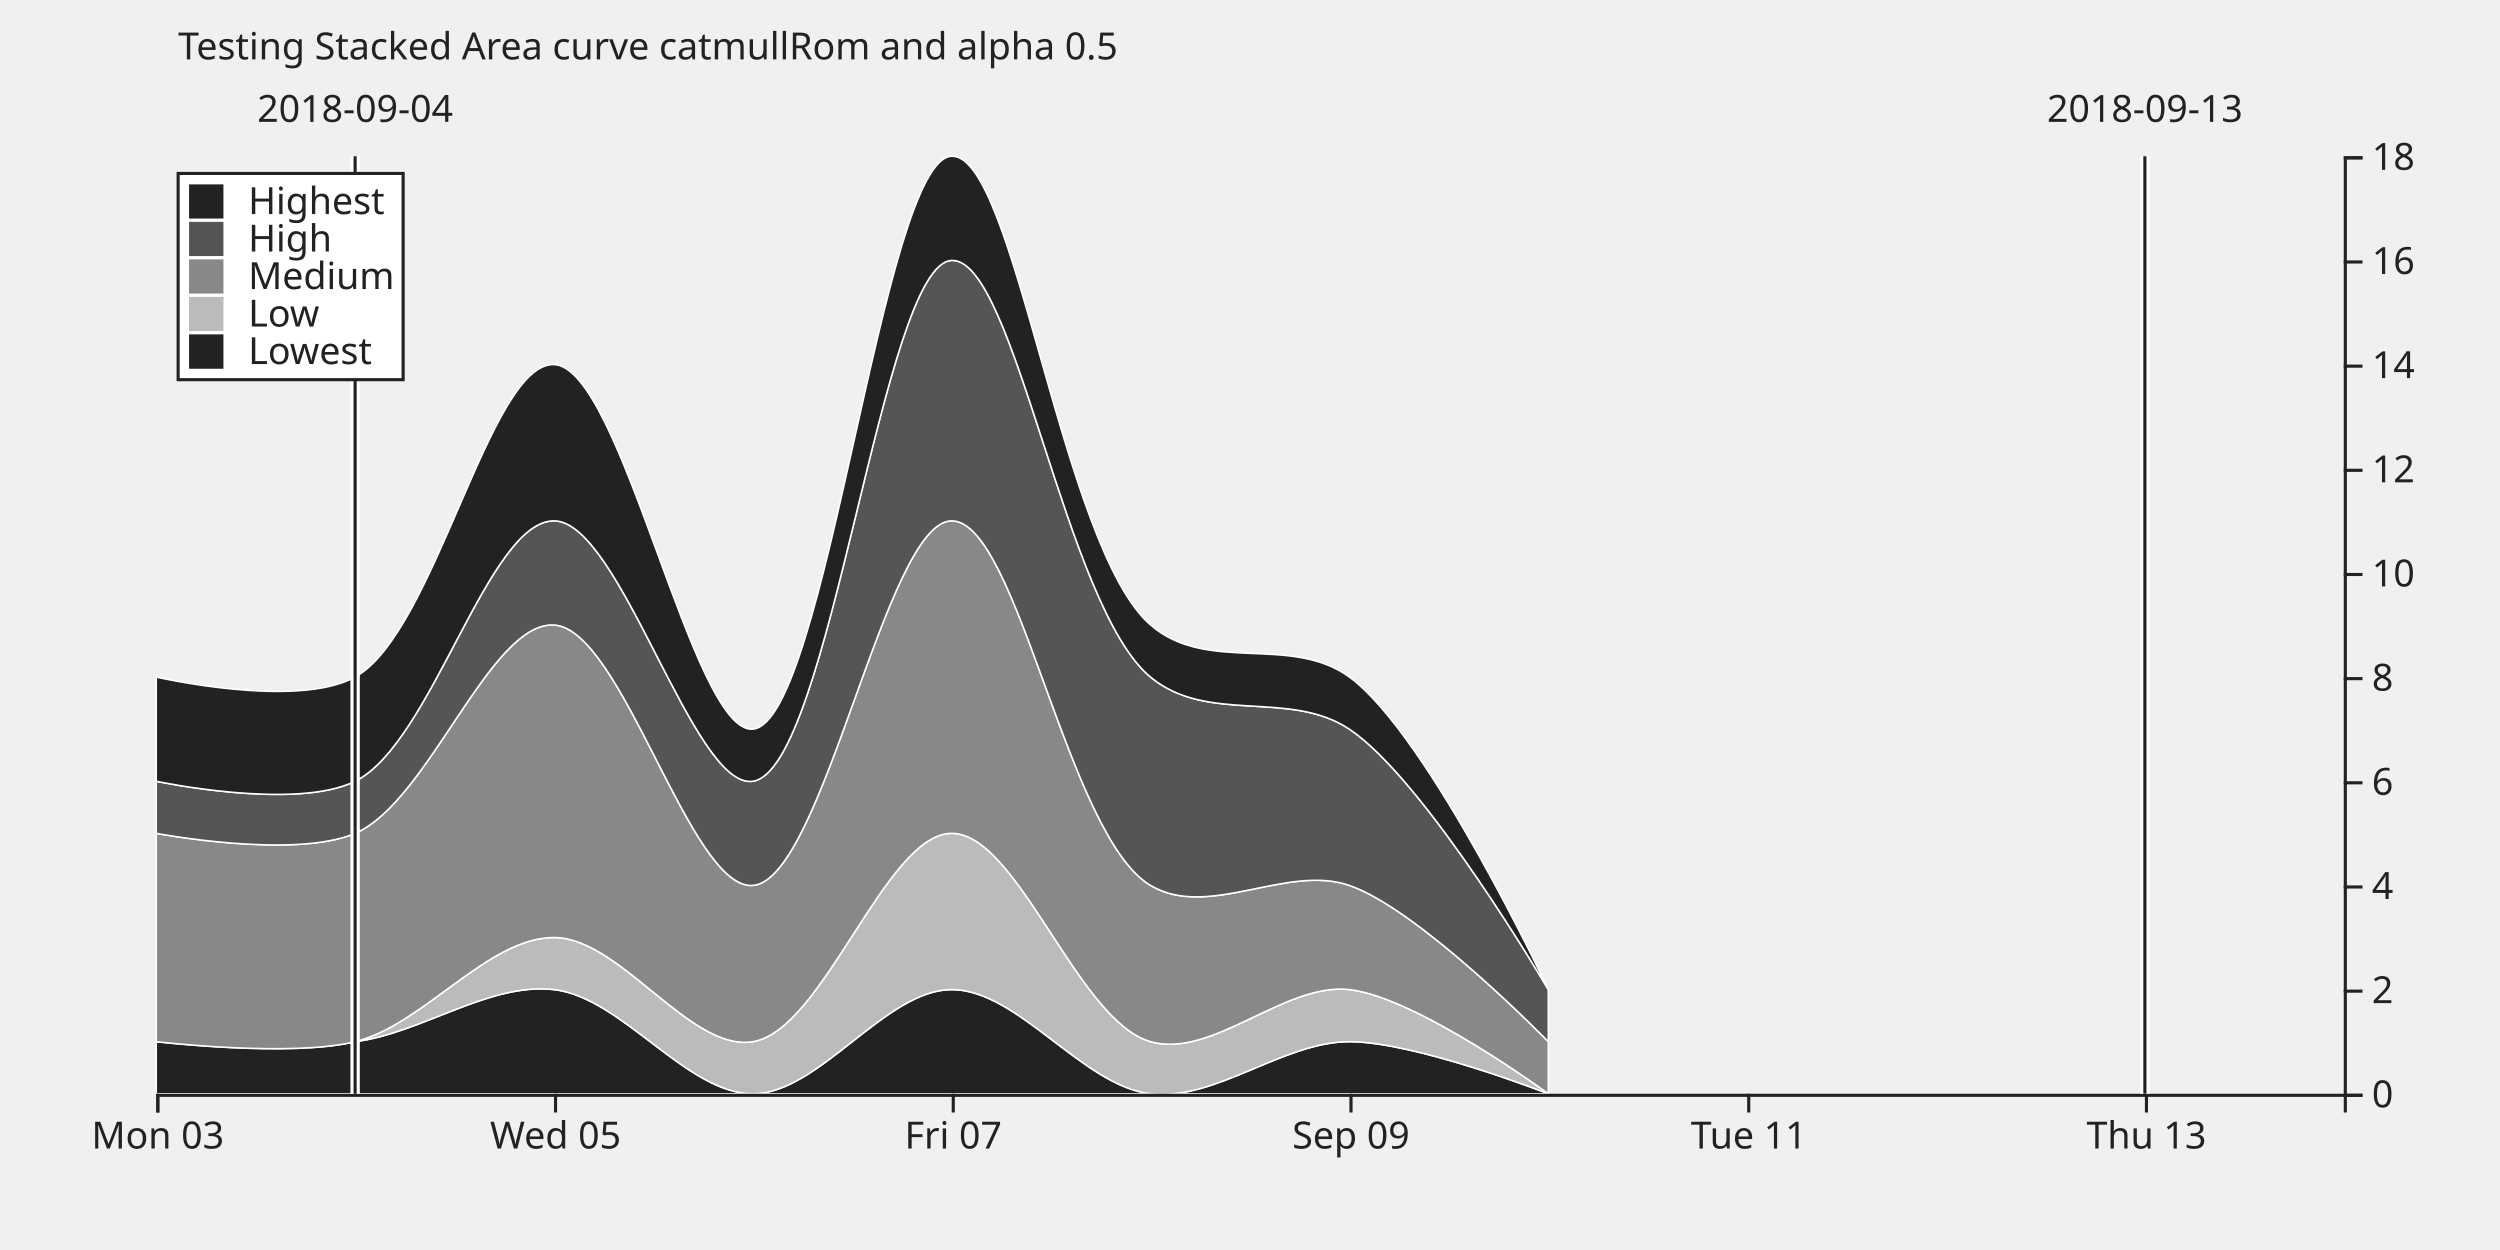
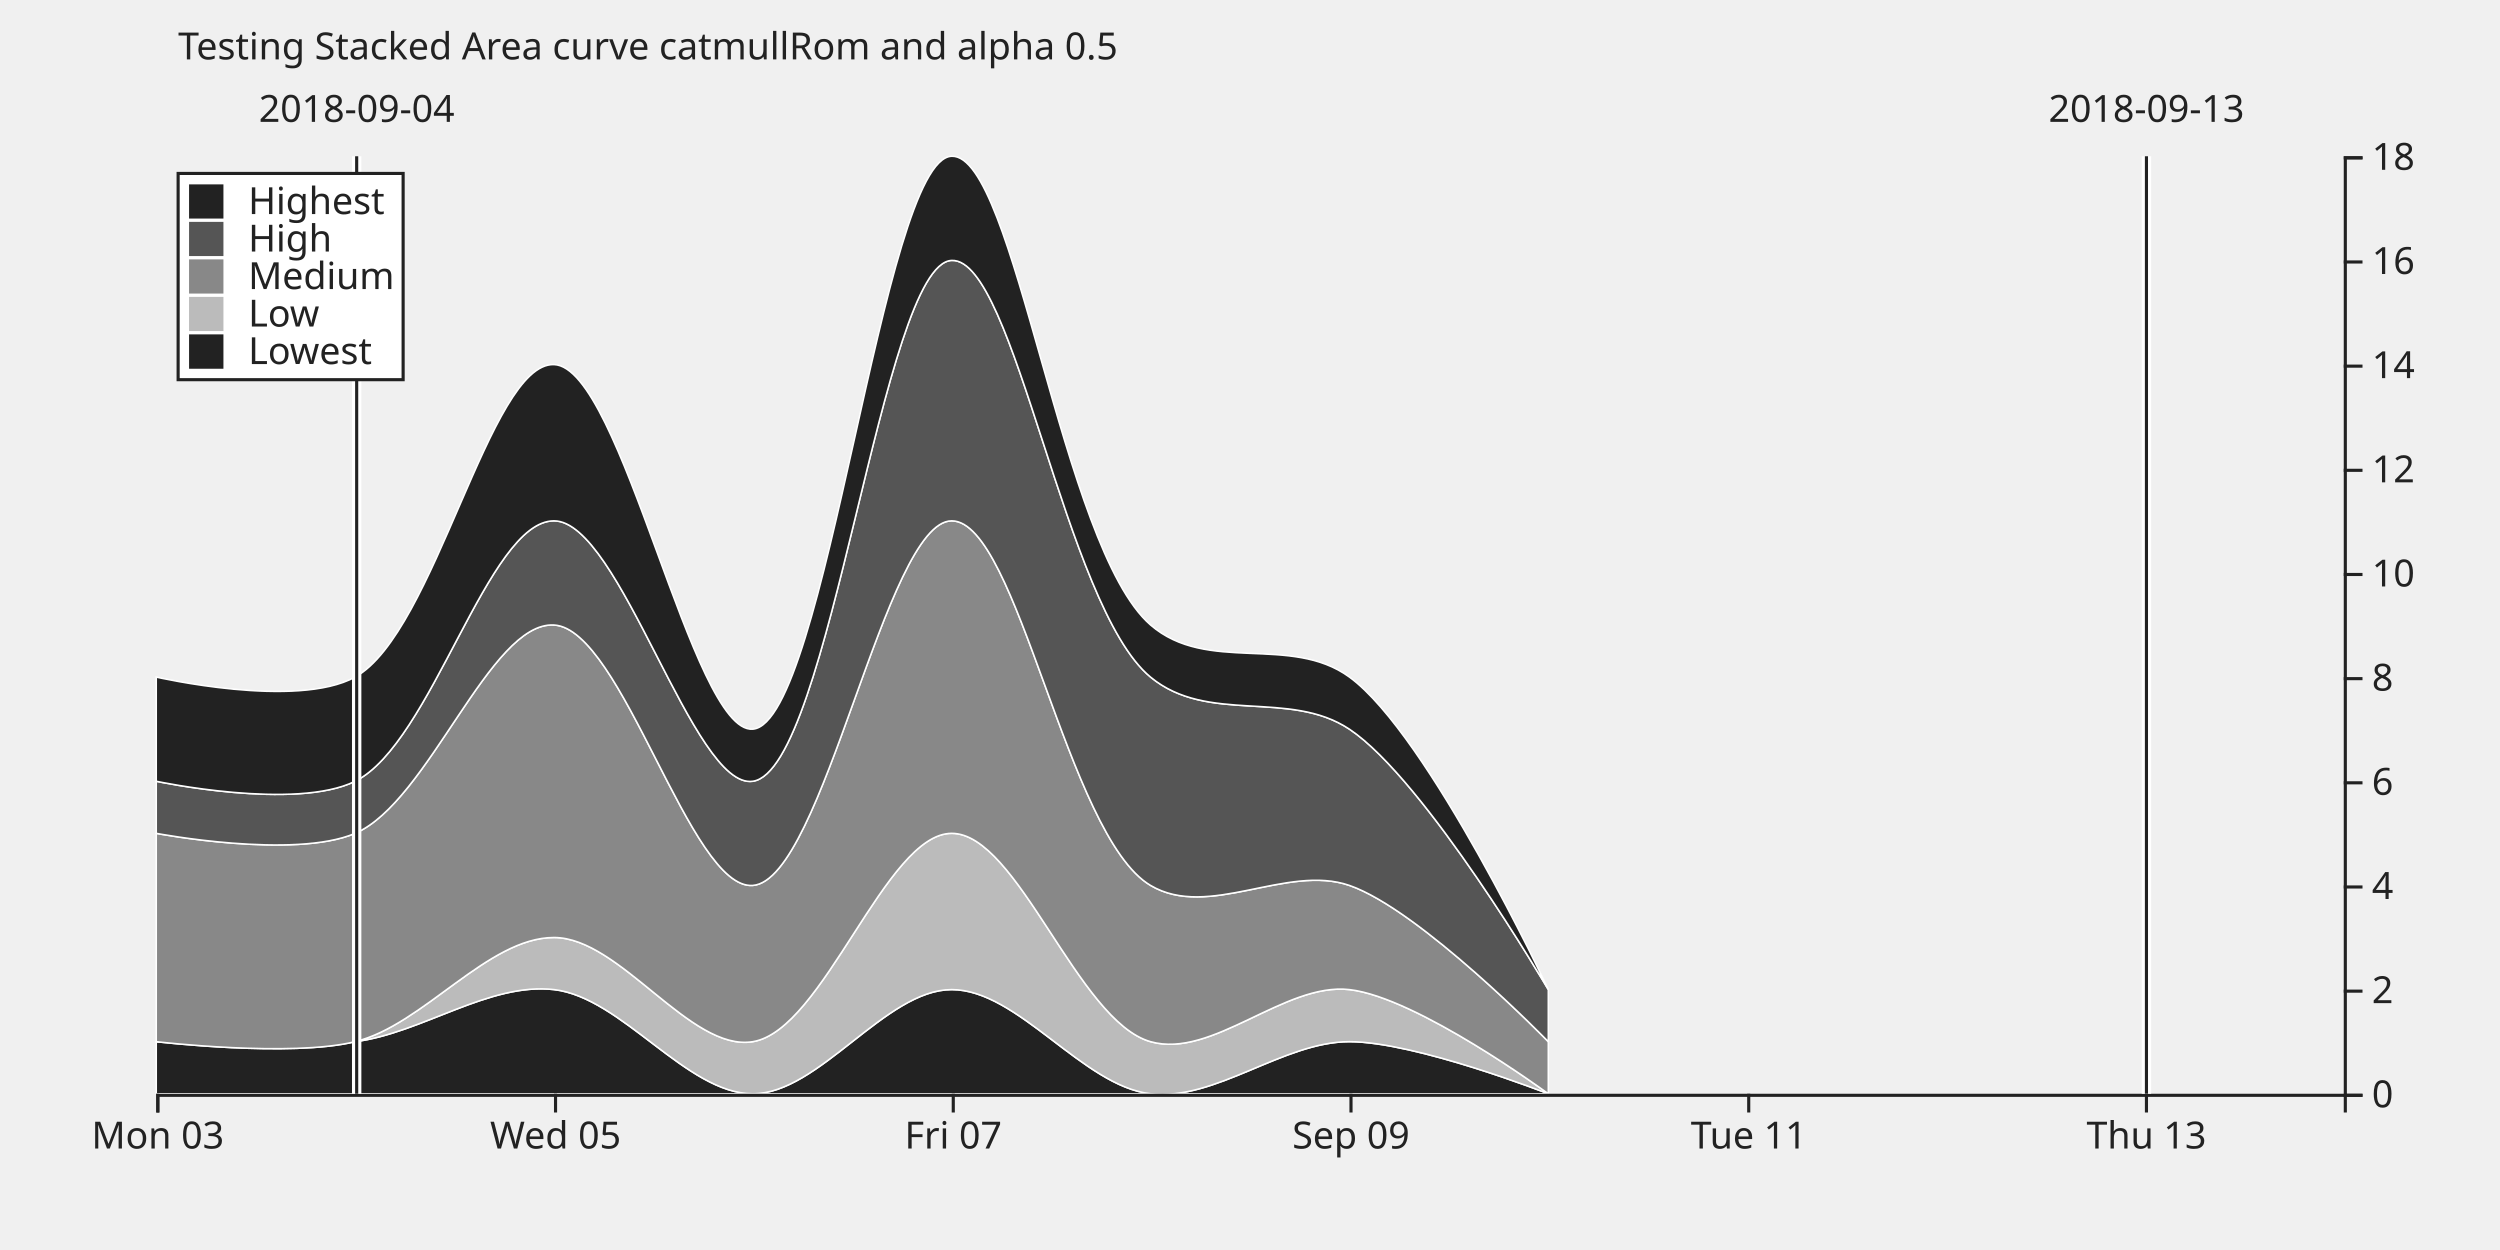
<svg xmlns="http://www.w3.org/2000/svg" width="800" height="400">
  <g transform="translate(50,50)">
    <g class="layer">
      <path class="area" style="fill: #222; stroke: #fff; stroke-width: .5;" d="M0,283.333C0,283.333,42.597,286.043,63.636,283.333C85.027,280.579,106.507,264.306,127.273,266.667C148.973,269.133,169.697,300,190.909,300C212.121,300,233.333,266.667,254.545,266.667C275.758,266.667,296.482,297.533,318.182,300C338.947,302.36,360.606,283.333,381.818,283.333C403.03,283.333,445.455,300,445.455,300L445.455,300C445.455,300,403.03,300,381.818,300C360.606,300,339.394,300,318.182,300C296.97,300,275.758,300,254.545,300C233.333,300,212.121,300,190.909,300C169.697,300,148.485,300,127.273,300C106.061,300,84.848,300,63.636,300C42.424,300,0,300,0,300Z" />
    </g>
    <g class="layer">
      <path class="area" style="fill: #bbb; stroke: #fff; stroke-width: .5;" d="M0,283.333C0,283.333,43.029,288.404,63.636,283.333C85.531,277.946,106.061,250,127.273,250C148.485,250,170.862,286.632,190.909,283.333C213.616,279.597,233.333,216.667,254.545,216.667C275.758,216.667,294.858,276.721,318.182,283.333C337.887,288.92,361.053,264.306,381.818,266.667C403.518,269.133,445.455,300,445.455,300L445.455,300C445.455,300,403.03,283.333,381.818,283.333C360.606,283.333,338.947,302.36,318.182,300C296.482,297.533,275.758,266.667,254.545,266.667C233.333,266.667,212.121,300,190.909,300C169.697,300,148.973,269.133,127.273,266.667C106.507,264.306,85.027,280.579,63.636,283.333C42.597,286.043,0,283.333,0,283.333Z" />
    </g>
    <g class="layer">
      <path class="area" style="fill: #888; stroke: #fff; stroke-width: .5;" d="M0,216.667C0,216.667,44.052,225.047,63.636,216.667C87.205,206.581,106.702,148.868,127.273,150C149.214,151.208,170.812,234.872,190.909,233.333C213.534,231.601,233.333,116.667,254.545,116.667C275.758,116.667,291.39,217.429,318.182,233.333C336.722,244.339,361.735,226.387,381.818,233.333C404.466,241.166,445.455,283.333,445.455,283.333L445.455,300C445.455,300,403.518,269.133,381.818,266.667C361.053,264.306,337.887,288.92,318.182,283.333C294.858,276.721,275.758,216.667,254.545,216.667C233.333,216.667,213.616,279.597,190.909,283.333C170.862,286.632,148.485,250,127.273,250C106.061,250,85.531,277.946,63.636,283.333C43.029,288.404,0,283.333,0,283.333Z" />
    </g>
    <g class="layer">
      <path class="area" style="fill: #555; stroke: #fff; stroke-width: .5;" d="M0,200C0,200,44.477,209.476,63.636,200C88.23,187.836,106.061,116.667,127.273,116.667C148.485,116.667,171.845,202.759,190.909,200C215.776,196.401,232.235,34.233,254.545,33.333C274.848,32.515,290.626,143.886,318.182,166.667C336.569,181.868,362.555,170.509,381.818,183.333C406.137,199.525,445.455,266.667,445.455,266.667L445.455,283.333C445.455,283.333,404.466,241.166,381.818,233.333C361.735,226.387,336.722,244.339,318.182,233.333C291.39,217.429,275.758,116.667,254.545,116.667C233.333,116.667,213.534,231.601,190.909,233.333C170.812,234.872,149.214,151.208,127.273,150C106.702,148.868,87.205,206.581,63.636,216.667C44.052,225.047,0,216.667,0,216.667Z" />
    </g>
    <g class="layer">
      <path class="area" style="fill: #222; stroke: #fff; stroke-width: .5;" d="M0,166.667C0,166.667,44.822,176.995,63.636,166.667C89.314,152.571,106.633,65.971,127.273,66.667C149.127,67.403,171.354,184.953,190.909,183.333C214.54,181.376,232.322,0.746,254.545,0C274.909,-0.684,289.527,125.227,318.182,150C336.389,165.74,362.916,152.881,381.818,166.667C407.192,185.171,445.455,266.667,445.455,266.667L445.455,266.667C445.455,266.667,406.137,199.525,381.818,183.333C362.555,170.509,336.569,181.868,318.182,166.667C290.626,143.886,274.848,32.515,254.545,33.333C232.235,34.233,215.776,196.401,190.909,200C171.845,202.759,148.485,116.667,127.273,116.667C106.061,116.667,88.23,187.836,63.636,200C44.477,209.476,0,200,0,200Z" />
    </g>
    <g transform="translate(0,300)" fill="none" font-size="10" font-family="sans-serif" text-anchor="middle">
      <path class="domain" stroke="currentColor" d="M0.5,6V0.5H700.5V6" style="stroke: #222;" />
      <g class="tick" opacity="1" transform="translate(0.5,0)">
        <line stroke="currentColor" y2="6" style="stroke: #222;" />
        <text fill="currentColor" y="9" dy="0.71em" style="fill: #222;" font-size="12px" font-family="sans-serif">Mon 03</text>
      </g>
      <g class="tick" opacity="1" transform="translate(127.7727,0)">
        <line stroke="currentColor" y2="6" style="stroke: #222;" />
        <text fill="currentColor" y="9" dy="0.71em" style="fill: #222;" font-size="12px" font-family="sans-serif">Wed 05</text>
      </g>
      <g class="tick" opacity="1" transform="translate(255.0455,0)">
        <line stroke="currentColor" y2="6" style="stroke: #222;" />
        <text fill="currentColor" y="9" dy="0.71em" style="fill: #222;" font-size="12px" font-family="sans-serif">Fri 07</text>
      </g>
      <g class="tick" opacity="1" transform="translate(382.3182,0)">
        <line stroke="currentColor" y2="6" style="stroke: #222;" />
        <text fill="currentColor" y="9" dy="0.71em" style="fill: #222;" font-size="12px" font-family="sans-serif">Sep 09</text>
      </g>
      <g class="tick" opacity="1" transform="translate(509.5909,0)">
        <line stroke="currentColor" y2="6" style="stroke: #222;" />
        <text fill="currentColor" y="9" dy="0.71em" style="fill: #222;" font-size="12px" font-family="sans-serif">Tue 11</text>
      </g>
      <g class="tick" opacity="1" transform="translate(636.8636,0)">
        <line stroke="currentColor" y2="6" style="stroke: #222;" />
        <text fill="currentColor" y="9" dy="0.71em" style="fill: #222;" font-size="12px" font-family="sans-serif">Thu 13</text>
      </g>
    </g>
    <g transform="translate(700 ,0)" fill="none" font-size="10" font-family="sans-serif" text-anchor="start">
      <path class="domain" stroke="currentColor" d="M6,300.5H0.5V0.5H6" style="stroke: #222;" />
      <g class="tick" opacity="1" transform="translate(0,300.5)">
        <line stroke="currentColor" x2="6" style="stroke: #222;" />
        <text fill="currentColor" x="9" dy="0.32em" style="fill: #222;" font-size="12px" font-family="sans-serif">0</text>
      </g>
      <g class="tick" opacity="1" transform="translate(0,267.1667)">
        <line stroke="currentColor" x2="6" style="stroke: #222;" />
        <text fill="currentColor" x="9" dy="0.32em" style="fill: #222;" font-size="12px" font-family="sans-serif">2</text>
      </g>
      <g class="tick" opacity="1" transform="translate(0,233.8333)">
        <line stroke="currentColor" x2="6" style="stroke: #222;" />
        <text fill="currentColor" x="9" dy="0.32em" style="fill: #222;" font-size="12px" font-family="sans-serif">4</text>
      </g>
      <g class="tick" opacity="1" transform="translate(0,200.5)">
        <line stroke="currentColor" x2="6" style="stroke: #222;" />
        <text fill="currentColor" x="9" dy="0.32em" style="fill: #222;" font-size="12px" font-family="sans-serif">6</text>
      </g>
      <g class="tick" opacity="1" transform="translate(0,167.1667)">
        <line stroke="currentColor" x2="6" style="stroke: #222;" />
        <text fill="currentColor" x="9" dy="0.32em" style="fill: #222;" font-size="12px" font-family="sans-serif">8</text>
      </g>
      <g class="tick" opacity="1" transform="translate(0,133.8333)">
        <line stroke="currentColor" x2="6" style="stroke: #222;" />
        <text fill="currentColor" x="9" dy="0.32em" style="fill: #222;" font-size="12px" font-family="sans-serif">10</text>
      </g>
      <g class="tick" opacity="1" transform="translate(0,100.5)">
        <line stroke="currentColor" x2="6" style="stroke: #222;" />
        <text fill="currentColor" x="9" dy="0.32em" style="fill: #222;" font-size="12px" font-family="sans-serif">12</text>
      </g>
      <g class="tick" opacity="1" transform="translate(0,67.16667)">
        <line stroke="currentColor" x2="6" style="stroke: #222;" />
        <text fill="currentColor" x="9" dy="0.32em" style="fill: #222;" font-size="12px" font-family="sans-serif">14</text>
      </g>
      <g class="tick" opacity="1" transform="translate(0,33.83333)">
        <line stroke="currentColor" x2="6" style="stroke: #222;" />
        <text fill="currentColor" x="9" dy="0.32em" style="fill: #222;" font-size="12px" font-family="sans-serif">16</text>
      </g>
      <g class="tick" opacity="1" transform="translate(0,0.5)">
        <line stroke="currentColor" x2="6" style="stroke: #222;" />
        <text fill="currentColor" x="9" dy="0.32em" style="fill: #222;" font-size="12px" font-family="sans-serif">18</text>
      </g>
    </g>
-     <line x1="63.636" y1="300" x2="63.636" y2="0" style="stroke-width: 3; stroke: #fff;" />
-     <line x1="63.636" y1="300" x2="63.636" y2="0" style="stroke-width: 1; stroke: #222;" />
+     <line x1="64.136" y1="300" x2="64.136" y2="0" style="stroke-width: 3; stroke: #fff;" />
+     <line x1="64.136" y1="300" x2="64.136" y2="0" style="stroke-width: 1; stroke: #222;" />
    <rect style="fill: #fff;" />
-     <text x="63.636" y="-15" dy="4px" font-size="12px" font-family="sans-serif" style="fill: #222; text-anchor: middle;">2018-09-04</text>
-     <line x1="636.364" y1="300" x2="636.364" y2="0" style="stroke-width: 3; stroke: #fff;" />
-     <line x1="636.364" y1="300" x2="636.364" y2="0" style="stroke-width: 1; stroke: #222;" />
+     <text x="64.136" y="-15" dy="4px" font-size="12px" font-family="sans-serif" style="fill: #222; text-anchor: middle;">2018-09-04</text>
+     <line x1="636.864" y1="300" x2="636.864" y2="0" style="stroke-width: 3; stroke: #fff;" />
+     <line x1="636.864" y1="300" x2="636.864" y2="0" style="stroke-width: 1; stroke: #222;" />
    <rect style="fill: #fff;" />
-     <text x="636.364" y="-15" dy="4px" font-size="12px" font-family="sans-serif" style="fill: #222; text-anchor: middle;">2018-09-13</text>
+     <text x="636.864" y="-15" dy="4px" font-size="12px" font-family="sans-serif" style="fill: #222; text-anchor: middle;">2018-09-13</text>
    <text x="7" y="-35" dy="4px" font-size="12px" font-family="sans-serif" style="text-anchor: start; fill: #222;">Testing Stacked Area curve catmullRom and alpha 0.5</text>
    <rect x="7" y="5.5" width="72" height="66" style="fill: #fff; stroke: #222;" />
    <rect x="10" y="8.5" width="12" height="12" style="fill: #222; stroke: #fff;" />
    <text x="29.44" y="14.5" dy="4px" font-size="12px" font-family="sans-serif" style="text-anchor: start; fill: #222;">Highest</text>
    <rect x="10" y="20.5" width="12" height="12" style="fill: #555; stroke: #fff;" />
    <text x="29.44" y="26.5" dy="4px" font-size="12px" font-family="sans-serif" style="text-anchor: start; fill: #222;">High</text>
    <rect x="10" y="32.5" width="12" height="12" style="fill: #888; stroke: #fff;" />
    <text x="29.44" y="38.5" dy="4px" font-size="12px" font-family="sans-serif" style="text-anchor: start; fill: #222;">Medium</text>
    <rect x="10" y="44.5" width="12" height="12" style="fill: #bbb; stroke: #fff;" />
    <text x="29.44" y="50.5" dy="4px" font-size="12px" font-family="sans-serif" style="text-anchor: start; fill: #222;">Low</text>
    <rect x="10" y="56.5" width="12" height="12" style="fill: #222; stroke: #fff;" />
    <text x="29.44" y="62.5" dy="4px" font-size="12px" font-family="sans-serif" style="text-anchor: start; fill: #222;">Lowest</text>
    <rect fill="#fff" stroke="#222" class="focus-item" width="12" height="12" style="display: none;" />
    <text dy="4px" font-size="12px" font-family="sans-serif" style="text-anchor: start; fill: #222; display: none;" />
    <text dy="4px" font-size="12px" font-family="sans-serif" style="text-anchor: start; fill: #222; display: none;" />
    <text dy="4px" font-size="12px" font-family="sans-serif" style="text-anchor: start; fill: #222; display: none;" />
    <text dy="4px" font-size="12px" font-family="sans-serif" style="text-anchor: start; fill: #222; display: none;" />
    <text dy="4px" font-size="12px" font-family="sans-serif" style="text-anchor: start; fill: #222; display: none;" />
    <text dy="4px" font-size="12px" font-family="sans-serif" style="text-anchor: start; fill: #222; display: none;" />
    <text dy="4px" font-size="12px" font-family="sans-serif" style="text-anchor: start; fill: #222; display: none;" />
    <text dy="4px" font-size="12px" font-family="sans-serif" style="text-anchor: start; fill: #222; display: none;" />
    <text dy="4px" font-size="12px" font-family="sans-serif" style="text-anchor: start; fill: #222; display: none;" />
    <text dy="4px" font-size="12px" font-family="sans-serif" style="text-anchor: start; fill: #222; display: none;" />
    <text dy="4px" font-size="12px" font-family="sans-serif" style="text-anchor: start; fill: #222; display: none;" />
    <text dy="4px" font-size="12px" font-family="sans-serif" style="text-anchor: start; fill: #222; display: none;" />
    <text dy="4px" font-size="12px" font-family="sans-serif" style="text-anchor: start; fill: #222; display: none;" />
    <text dy="4px" font-size="12px" font-family="sans-serif" style="text-anchor: start; fill: #222; display: none;" />
    <text dy="4px" font-size="12px" font-family="sans-serif" style="text-anchor: start; fill: #222; display: none;" />
    <text dy="4px" font-size="12px" font-family="sans-serif" style="text-anchor: start; fill: #222; display: none;" />
    <text dy="4px" font-size="12px" font-family="sans-serif" style="text-anchor: start; fill: #222; display: none;" />
    <text dy="4px" font-size="12px" font-family="sans-serif" style="text-anchor: start; fill: #222; display: none;" />
    <text dy="4px" font-size="12px" font-family="sans-serif" style="text-anchor: start; fill: #222; display: none;" />
    <text dy="4px" font-size="12px" font-family="sans-serif" style="text-anchor: start; fill: #222; display: none;" />
    <text dy="4px" font-size="12px" font-family="sans-serif" style="text-anchor: start; fill: #222; display: none;" />
    <text dy="4px" font-size="12px" font-family="sans-serif" style="text-anchor: start; fill: #222; display: none;" />
    <text dy="4px" font-size="12px" font-family="sans-serif" style="text-anchor: start; fill: #222; display: none;" />
    <text dy="4px" font-size="12px" font-family="sans-serif" style="text-anchor: start; fill: #222; display: none;" />
    <text dy="4px" font-size="12px" font-family="sans-serif" style="text-anchor: start; fill: #222; display: none;" />
    <text dy="4px" font-size="12px" font-family="sans-serif" style="text-anchor: start; fill: #222; display: none;" />
    <text dy="4px" font-size="12px" font-family="sans-serif" style="text-anchor: start; fill: #222; display: none;" />
    <text dy="4px" font-size="12px" font-family="sans-serif" style="text-anchor: start; fill: #222; display: none;" />
    <text dy="4px" font-size="12px" font-family="sans-serif" style="text-anchor: start; fill: #222; display: none;" />
    <text dy="4px" font-size="12px" font-family="sans-serif" style="text-anchor: start; fill: #222; display: none;" />
    <text dy="4px" font-size="12px" font-family="sans-serif" style="text-anchor: start; fill: #222; display: none;" />
    <text dy="4px" font-size="12px" font-family="sans-serif" style="text-anchor: start; fill: #222; display: none;" />
    <text dy="4px" font-size="12px" font-family="sans-serif" style="text-anchor: start; fill: #222; display: none;" />
    <text dy="4px" font-size="12px" font-family="sans-serif" style="text-anchor: start; fill: #222; display: none;" />
    <text dy="4px" font-size="12px" font-family="sans-serif" style="text-anchor: start; fill: #222; display: none;" />
    <text dy="4px" font-size="12px" font-family="sans-serif" style="text-anchor: start; fill: #222; display: none;" />
    <text dy="4px" font-size="12px" font-family="sans-serif" style="text-anchor: start; fill: #222; display: none;" />
    <text dy="4px" font-size="12px" font-family="sans-serif" style="text-anchor: start; fill: #222; display: none;" />
    <text dy="4px" font-size="12px" font-family="sans-serif" style="text-anchor: start; fill: #222; display: none;" />
    <text dy="4px" font-size="12px" font-family="sans-serif" style="text-anchor: start; fill: #222; display: none;" />
    <line style="display: none; stroke-width: 3; stroke: #fff;" />
    <line style="display: none; stroke-width: 1; stroke: #222;" />
    <rect width="700" height="300" fill="transparent" />
  </g>
</svg>
